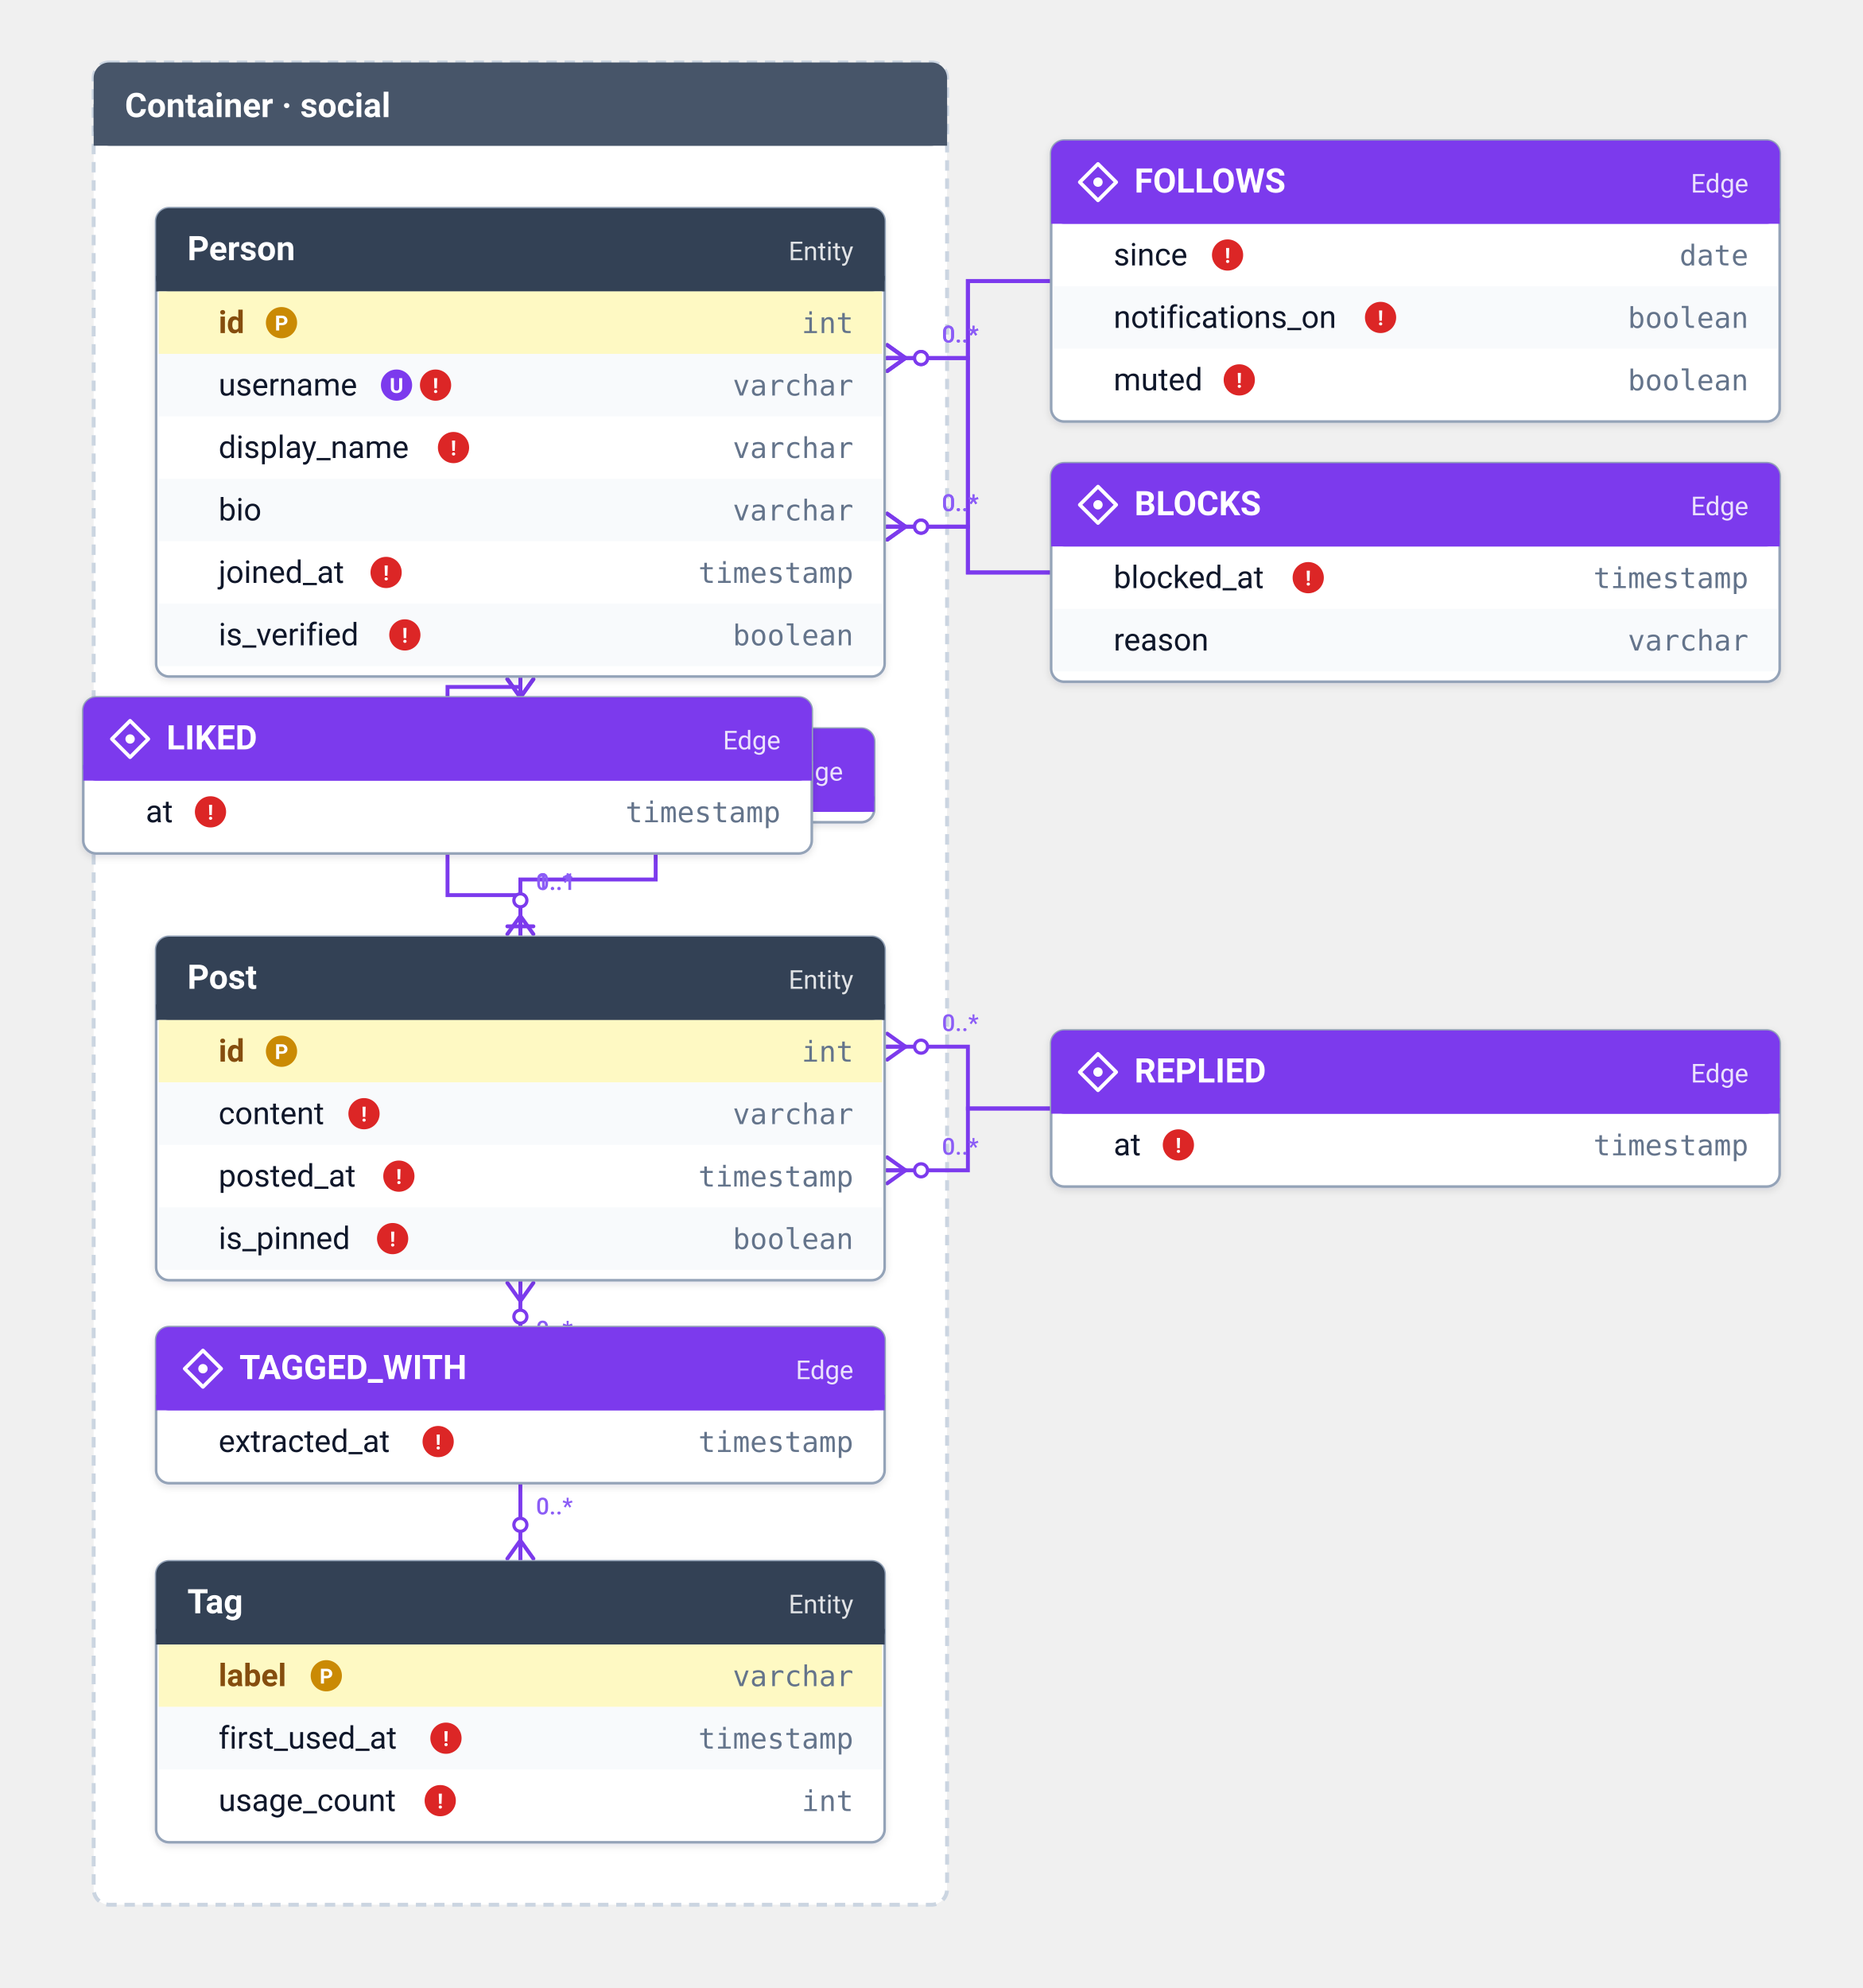
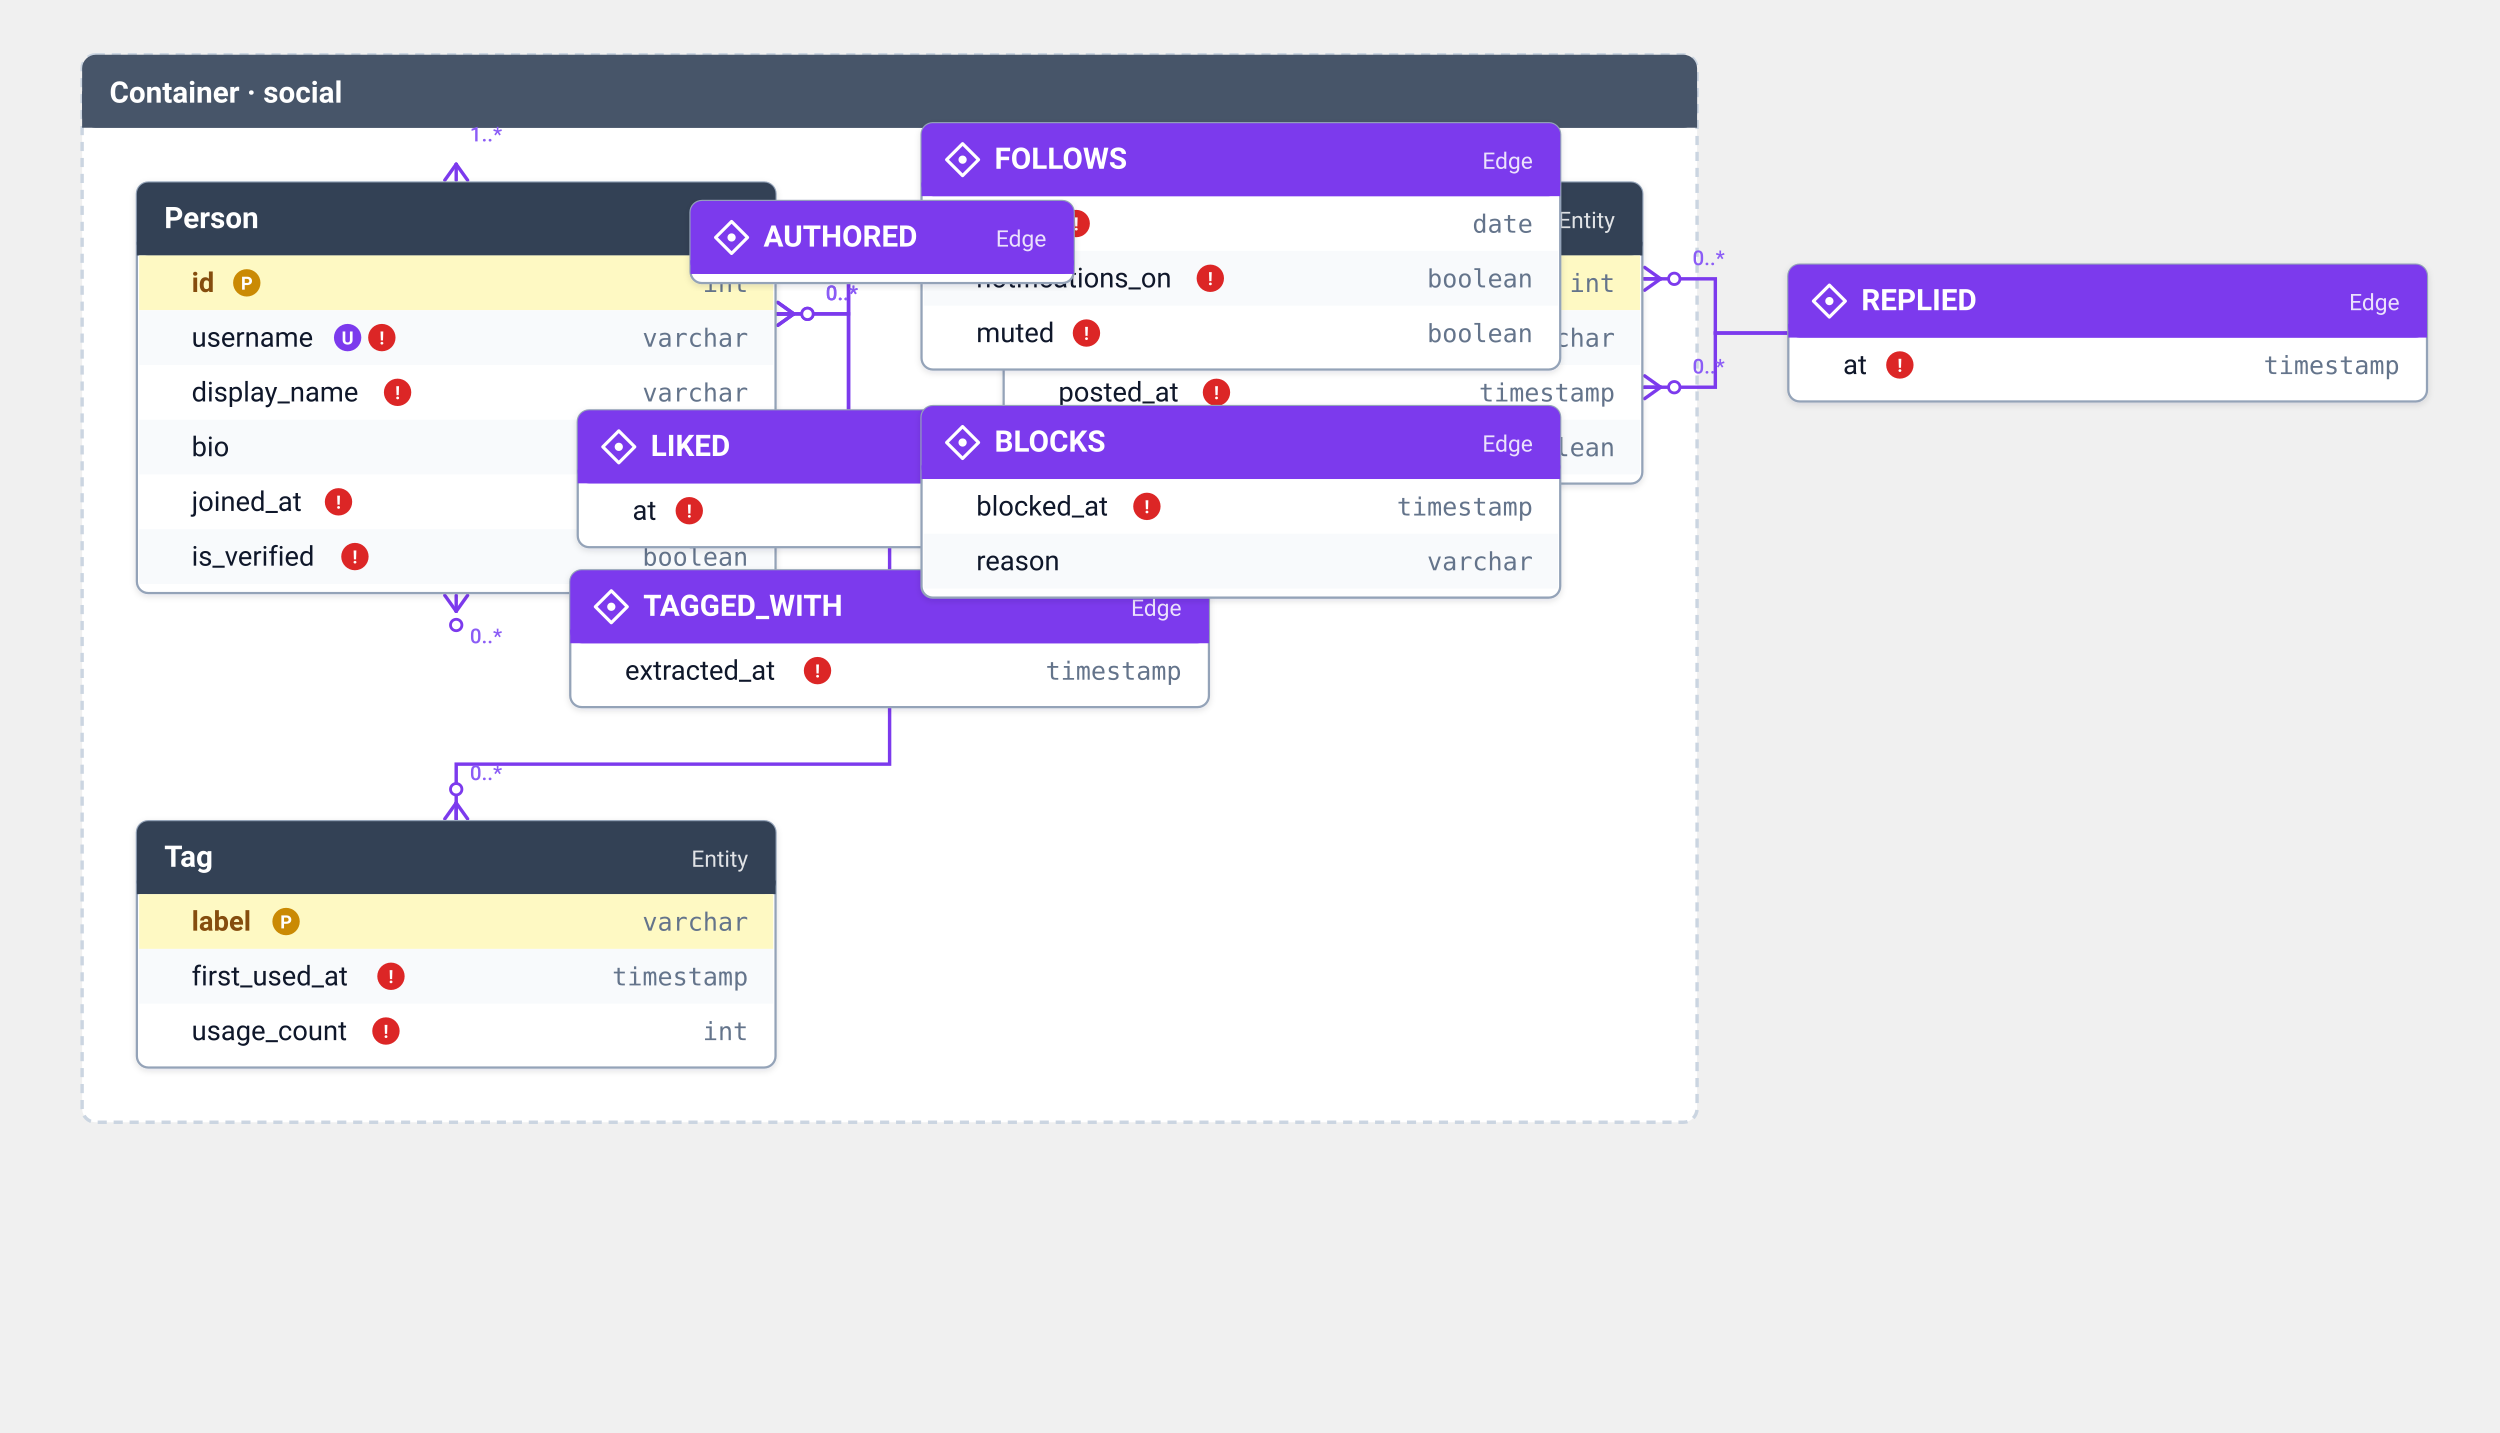
- <svg xmlns="http://www.w3.org/2000/svg" width="716" height="764" viewBox="0 0 716 764" font-family="system-ui, -apple-system, 'Segoe UI', Roboto, Helvetica, Arial, sans-serif">
+ <svg xmlns="http://www.w3.org/2000/svg" width="1096" height="628" viewBox="0 0 1096 628" font-family="system-ui, -apple-system, 'Segoe UI', Roboto, Helvetica, Arial, sans-serif">
  <defs>
    <filter id="entity-shadow" x="-5%" y="-5%" width="110%" height="115%">
      <feDropShadow dx="0" dy="1" stdDeviation="1.5" flood-color="#0f172a" flood-opacity="0.12" />
    </filter>
  </defs>
  <g>
-     <rect x="36" y="24" width="328" height="708" rx="6" fill="white" stroke="#cbd5e1" stroke-width="1.5" stroke-dasharray="4 3" />
-     <rect x="36" y="24" width="328" height="32" fill="#475569" rx="6" />
-     <rect x="36" y="40" width="328" height="16" fill="#475569" />
+     <rect x="36" y="24" width="708" height="468" rx="6" fill="white" stroke="#cbd5e1" stroke-width="1.5" stroke-dasharray="4 3" />
+     <rect x="36" y="24" width="708" height="32" fill="#475569" rx="6" />
+     <rect x="36" y="40" width="708" height="16" fill="#475569" />
    <text x="48" y="45" fill="white" font-size="13" font-weight="600">Container · social</text>
  </g>
  <g>
    <path d="M 340 137.6 L 372 137.6 L 372 108 L 404 108" fill="none" stroke="#7c3aed" stroke-width="1.5" />
    <g stroke="#7c3aed" fill="#7c3aed" stroke-linecap="round" stroke-linejoin="round" transform="translate(340 137.6)">
      <line x1="8" y1="0" x2="1" y2="-5" stroke-width="1.5" fill="none" />
      <line x1="8" y1="0" x2="1" y2="0" stroke-width="1.5" fill="none" />
      <line x1="8" y1="0" x2="1" y2="5" stroke-width="1.5" fill="none" />
      <circle cx="14" cy="0" r="2.5" fill="white" stroke-width="1.25" />
    </g>
    <text x="362" y="131.6" fill="#8b5cf6" font-size="9" font-weight="500" text-anchor="start">0..*</text>
    <path d="M 340 202.4 L 372 202.4 L 372 108 L 404 108" fill="none" stroke="#7c3aed" stroke-width="1.5" />
    <g stroke="#7c3aed" fill="#7c3aed" stroke-linecap="round" stroke-linejoin="round" transform="translate(340 202.4)">
      <line x1="8" y1="0" x2="1" y2="-5" stroke-width="1.5" fill="none" />
      <line x1="8" y1="0" x2="1" y2="0" stroke-width="1.5" fill="none" />
      <line x1="8" y1="0" x2="1" y2="5" stroke-width="1.5" fill="none" />
      <circle cx="14" cy="0" r="2.5" fill="white" stroke-width="1.25" />
    </g>
    <text x="362" y="196.4" fill="#8b5cf6" font-size="9" font-weight="500" text-anchor="start">0..*</text>
  </g>
  <g>
-     <path d="M 200 260 L 200 270 L 252 270 L 252 280" fill="none" stroke="#7c3aed" stroke-width="1.5" />
+     <path d="M 200 80 L 200 102.052 L 386.722 102.052 L 386.722 124.103" fill="none" stroke="#7c3aed" stroke-width="1.5" />
+     <g stroke="#7c3aed" fill="#7c3aed" stroke-linecap="round" stroke-linejoin="round" transform="translate(200 80) rotate(-90)">
+       <line x1="8" y1="0" x2="1" y2="-5" stroke-width="1.5" fill="none" />
+       <line x1="8" y1="0" x2="1" y2="0" stroke-width="1.5" fill="none" />
+       <line x1="8" y1="0" x2="1" y2="5" stroke-width="1.5" fill="none" />
+     </g>
+     <text x="206" y="62" fill="#8b5cf6" font-size="9" font-weight="500" text-anchor="start">1..*</text>
+     <path d="M 580 80 L 580 102.052 L 386.722 102.052 L 386.722 124.103" fill="none" stroke="#7c3aed" stroke-width="1.5" />
+     <g stroke="#7c3aed" fill="#7c3aed" stroke-linecap="round" stroke-linejoin="round" transform="translate(580 80) rotate(-90)">
+       <line x1="4" y1="-5" x2="4" y2="5" stroke-width="1.5" fill="none" />
+     </g>
+     <text x="586" y="62" fill="#8b5cf6" font-size="9" font-weight="500" text-anchor="start">1..1</text>
+   </g>
+   <g>
+     <path d="M 200 260 L 200 219.948 L 393.278 219.948 L 393.278 179.897" fill="none" stroke="#7c3aed" stroke-width="1.5" />
    <g stroke="#7c3aed" fill="#7c3aed" stroke-linecap="round" stroke-linejoin="round" transform="translate(200 260) rotate(90)">
      <line x1="8" y1="0" x2="1" y2="-5" stroke-width="1.5" fill="none" />
      <line x1="8" y1="0" x2="1" y2="0" stroke-width="1.5" fill="none" />
      <line x1="8" y1="0" x2="1" y2="5" stroke-width="1.5" fill="none" />
-     </g>
-     <text x="206" y="282" fill="#8b5cf6" font-size="9" font-weight="500" text-anchor="start">1..*</text>
-     <path d="M 200 360 L 200 338 L 252 338 L 252 316" fill="none" stroke="#7c3aed" stroke-width="1.5" />
+       <circle cx="14" cy="0" r="2.5" fill="white" stroke-width="1.25" />
+     </g>
+     <text x="206" y="282" fill="#8b5cf6" font-size="9" font-weight="500" text-anchor="start">0..*</text>
+     <path d="M 580 212 L 580 195.948 L 393.278 195.948 L 393.278 179.897" fill="none" stroke="#7c3aed" stroke-width="1.5" />
+     <g stroke="#7c3aed" fill="#7c3aed" stroke-linecap="round" stroke-linejoin="round" transform="translate(580 212) rotate(90)">
+       <line x1="8" y1="0" x2="1" y2="-5" stroke-width="1.5" fill="none" />
+       <line x1="8" y1="0" x2="1" y2="0" stroke-width="1.5" fill="none" />
+       <line x1="8" y1="0" x2="1" y2="5" stroke-width="1.5" fill="none" />
+       <circle cx="14" cy="0" r="2.5" fill="white" stroke-width="1.25" />
+     </g>
+     <text x="586" y="234" fill="#8b5cf6" font-size="9" font-weight="500" text-anchor="start">0..*</text>
+   </g>
+   <g>
+     <path d="M 720 122.24 L 752 122.24 L 752 146 L 784 146" fill="none" stroke="#7c3aed" stroke-width="1.5" />
+     <g stroke="#7c3aed" fill="#7c3aed" stroke-linecap="round" stroke-linejoin="round" transform="translate(720 122.24)">
+       <line x1="8" y1="0" x2="1" y2="-5" stroke-width="1.5" fill="none" />
+       <line x1="8" y1="0" x2="1" y2="0" stroke-width="1.5" fill="none" />
+       <line x1="8" y1="0" x2="1" y2="5" stroke-width="1.5" fill="none" />
+       <circle cx="14" cy="0" r="2.5" fill="white" stroke-width="1.25" />
+     </g>
+     <text x="742" y="116.24" fill="#8b5cf6" font-size="9" font-weight="500" text-anchor="start">0..*</text>
+     <path d="M 720 169.76 L 752 169.76 L 752 146 L 784 146" fill="none" stroke="#7c3aed" stroke-width="1.5" />
+     <g stroke="#7c3aed" fill="#7c3aed" stroke-linecap="round" stroke-linejoin="round" transform="translate(720 169.76)">
+       <line x1="8" y1="0" x2="1" y2="-5" stroke-width="1.5" fill="none" />
+       <line x1="8" y1="0" x2="1" y2="0" stroke-width="1.5" fill="none" />
+       <line x1="8" y1="0" x2="1" y2="5" stroke-width="1.5" fill="none" />
+       <circle cx="14" cy="0" r="2.5" fill="white" stroke-width="1.25" />
+     </g>
+     <text x="742" y="163.76" fill="#8b5cf6" font-size="9" font-weight="500" text-anchor="start">0..*</text>
+   </g>
+   <g>
+     <path d="M 580 212 L 580 231 L 390 231 L 390 250" fill="none" stroke="#7c3aed" stroke-width="1.5" />
+     <g stroke="#7c3aed" fill="#7c3aed" stroke-linecap="round" stroke-linejoin="round" transform="translate(580 212) rotate(90)">
+       <line x1="8" y1="0" x2="1" y2="-5" stroke-width="1.5" fill="none" />
+       <line x1="8" y1="0" x2="1" y2="0" stroke-width="1.5" fill="none" />
+       <line x1="8" y1="0" x2="1" y2="5" stroke-width="1.5" fill="none" />
+       <circle cx="14" cy="0" r="2.5" fill="white" stroke-width="1.25" />
+     </g>
+     <text x="586" y="234" fill="#8b5cf6" font-size="9" font-weight="500" text-anchor="start">0..*</text>
+     <path d="M 200 360 L 200 335 L 390 335 L 390 310" fill="none" stroke="#7c3aed" stroke-width="1.5" />
    <g stroke="#7c3aed" fill="#7c3aed" stroke-linecap="round" stroke-linejoin="round" transform="translate(200 360) rotate(-90)">
-       <line x1="4" y1="-5" x2="4" y2="5" stroke-width="1.5" fill="none" />
-     </g>
-     <text x="206" y="342" fill="#8b5cf6" font-size="9" font-weight="500" text-anchor="start">1..1</text>
-   </g>
-   <g>
-     <path d="M 200 260 L 200 264 L 172 264 L 172 268" fill="none" stroke="#7c3aed" stroke-width="1.5" />
-     <g stroke="#7c3aed" fill="#7c3aed" stroke-linecap="round" stroke-linejoin="round" transform="translate(200 260) rotate(90)">
-       <line x1="8" y1="0" x2="1" y2="-5" stroke-width="1.5" fill="none" />
-       <line x1="8" y1="0" x2="1" y2="0" stroke-width="1.5" fill="none" />
-       <line x1="8" y1="0" x2="1" y2="5" stroke-width="1.5" fill="none" />
-       <circle cx="14" cy="0" r="2.5" fill="white" stroke-width="1.25" />
-     </g>
-     <text x="206" y="282" fill="#8b5cf6" font-size="9" font-weight="500" text-anchor="start">0..*</text>
-     <path d="M 200 360 L 200 344 L 172 344 L 172 328" fill="none" stroke="#7c3aed" stroke-width="1.5" />
-     <g stroke="#7c3aed" fill="#7c3aed" stroke-linecap="round" stroke-linejoin="round" transform="translate(200 360) rotate(-90)">
      <line x1="8" y1="0" x2="1" y2="-5" stroke-width="1.5" fill="none" />
      <line x1="8" y1="0" x2="1" y2="0" stroke-width="1.5" fill="none" />
      <line x1="8" y1="0" x2="1" y2="5" stroke-width="1.5" fill="none" />
      <circle cx="14" cy="0" r="2.5" fill="white" stroke-width="1.25" />
    </g>
    <text x="206" y="342" fill="#8b5cf6" font-size="9" font-weight="500" text-anchor="start">0..*</text>
-   </g>
-   <g>
-     <path d="M 340 402.24 L 372 402.24 L 372 426 L 404 426" fill="none" stroke="#7c3aed" stroke-width="1.5" />
-     <g stroke="#7c3aed" fill="#7c3aed" stroke-linecap="round" stroke-linejoin="round" transform="translate(340 402.24)">
-       <line x1="8" y1="0" x2="1" y2="-5" stroke-width="1.5" fill="none" />
-       <line x1="8" y1="0" x2="1" y2="0" stroke-width="1.5" fill="none" />
-       <line x1="8" y1="0" x2="1" y2="5" stroke-width="1.5" fill="none" />
-       <circle cx="14" cy="0" r="2.5" fill="white" stroke-width="1.25" />
-     </g>
-     <text x="362" y="396.24" fill="#8b5cf6" font-size="9" font-weight="500" text-anchor="start">0..*</text>
-     <path d="M 340 449.76 L 372 449.76 L 372 426 L 404 426" fill="none" stroke="#7c3aed" stroke-width="1.5" />
-     <g stroke="#7c3aed" fill="#7c3aed" stroke-linecap="round" stroke-linejoin="round" transform="translate(340 449.76)">
-       <line x1="8" y1="0" x2="1" y2="-5" stroke-width="1.5" fill="none" />
-       <line x1="8" y1="0" x2="1" y2="0" stroke-width="1.5" fill="none" />
-       <line x1="8" y1="0" x2="1" y2="5" stroke-width="1.5" fill="none" />
-       <circle cx="14" cy="0" r="2.5" fill="white" stroke-width="1.25" />
-     </g>
-     <text x="362" y="443.76" fill="#8b5cf6" font-size="9" font-weight="500" text-anchor="start">0..*</text>
-   </g>
-   <g>
-     <path d="M 200 492 L 200 501 L 200 501 L 200 510" fill="none" stroke="#7c3aed" stroke-width="1.5" />
-     <g stroke="#7c3aed" fill="#7c3aed" stroke-linecap="round" stroke-linejoin="round" transform="translate(200 492) rotate(90)">
-       <line x1="8" y1="0" x2="1" y2="-5" stroke-width="1.5" fill="none" />
-       <line x1="8" y1="0" x2="1" y2="0" stroke-width="1.5" fill="none" />
-       <line x1="8" y1="0" x2="1" y2="5" stroke-width="1.5" fill="none" />
-       <circle cx="14" cy="0" r="2.5" fill="white" stroke-width="1.25" />
-     </g>
-     <text x="206" y="514" fill="#8b5cf6" font-size="9" font-weight="500" text-anchor="start">0..*</text>
-     <path d="M 200 600 L 200 585 L 200 585 L 200 570" fill="none" stroke="#7c3aed" stroke-width="1.5" />
-     <g stroke="#7c3aed" fill="#7c3aed" stroke-linecap="round" stroke-linejoin="round" transform="translate(200 600) rotate(-90)">
-       <line x1="8" y1="0" x2="1" y2="-5" stroke-width="1.5" fill="none" />
-       <line x1="8" y1="0" x2="1" y2="0" stroke-width="1.5" fill="none" />
-       <line x1="8" y1="0" x2="1" y2="5" stroke-width="1.5" fill="none" />
-       <circle cx="14" cy="0" r="2.5" fill="white" stroke-width="1.25" />
-     </g>
-     <text x="206" y="582" fill="#8b5cf6" font-size="9" font-weight="500" text-anchor="start">0..*</text>
  </g>
  <g>
    <path d="M 340 137.6 L 372 137.6 L 372 220 L 404 220" fill="none" stroke="#7c3aed" stroke-width="1.5" />
    <g stroke="#7c3aed" fill="#7c3aed" stroke-linecap="round" stroke-linejoin="round" transform="translate(340 137.6)">
      <line x1="8" y1="0" x2="1" y2="-5" stroke-width="1.5" fill="none" />
      <line x1="8" y1="0" x2="1" y2="0" stroke-width="1.5" fill="none" />
      <line x1="8" y1="0" x2="1" y2="5" stroke-width="1.5" fill="none" />
      <circle cx="14" cy="0" r="2.5" fill="white" stroke-width="1.25" />
    </g>
    <text x="362" y="131.6" fill="#8b5cf6" font-size="9" font-weight="500" text-anchor="start">0..*</text>
    <path d="M 340 202.4 L 372 202.4 L 372 220 L 404 220" fill="none" stroke="#7c3aed" stroke-width="1.5" />
    <g stroke="#7c3aed" fill="#7c3aed" stroke-linecap="round" stroke-linejoin="round" transform="translate(340 202.4)">
      <line x1="8" y1="0" x2="1" y2="-5" stroke-width="1.5" fill="none" />
      <line x1="8" y1="0" x2="1" y2="0" stroke-width="1.5" fill="none" />
      <line x1="8" y1="0" x2="1" y2="5" stroke-width="1.5" fill="none" />
      <circle cx="14" cy="0" r="2.5" fill="white" stroke-width="1.25" />
    </g>
    <text x="362" y="196.4" fill="#8b5cf6" font-size="9" font-weight="500" text-anchor="start">0..*</text>
  </g>
  <g>
    <rect x="60" y="80" width="280" height="180" rx="5" fill="white" stroke="#94a3b8" stroke-width="1" filter="url(#entity-shadow)" />
    <rect x="60" y="80" width="280" height="32" fill="#334155" rx="5" />
    <rect x="60" y="106" width="280" height="6" fill="#334155" />
    <text x="72" y="100" fill="white" font-size="13" font-weight="600">Person</text>
    <text x="328" y="100" fill="white" font-size="10" text-anchor="end" opacity="0.85">Entity</text>
    <rect x="61" y="112" width="278" height="24" fill="#fef9c3" />
    <text x="84" y="128" fill="#854d0e" font-size="12" font-weight="600">id</text>
    <text x="328" y="128" fill="#64748b" font-size="11" text-anchor="end" font-family="ui-monospace, SFMono-Regular, Menlo, monospace">int</text>
    <circle cx="108.19" cy="124" r="6" fill="#ca8a04" />
    <text x="108.19" y="127" fill="white" font-size="8" font-weight="700" text-anchor="middle">P</text>
    <rect x="61" y="136" width="278" height="24" fill="#f8fafc" />
    <text x="84" y="152" fill="#0f172a" font-size="12" font-weight="400">username</text>
    <text x="328" y="152" fill="#64748b" font-size="11" text-anchor="end" font-family="ui-monospace, SFMono-Regular, Menlo, monospace">varchar</text>
    <circle cx="152.4" cy="148" r="6" fill="#7c3aed" />
    <text x="152.4" y="151" fill="white" font-size="8" font-weight="700" text-anchor="middle">U</text>
    <circle cx="167.4" cy="148" r="6" fill="#dc2626" />
    <text x="167.4" y="151" fill="white" font-size="8" font-weight="700" text-anchor="middle">!</text>
    <text x="84" y="176" fill="#0f172a" font-size="12" font-weight="400">display_name</text>
    <text x="328" y="176" fill="#64748b" font-size="11" text-anchor="end" font-family="ui-monospace, SFMono-Regular, Menlo, monospace">varchar</text>
    <circle cx="174.3" cy="172" r="6" fill="#dc2626" />
    <text x="174.3" y="175" fill="white" font-size="8" font-weight="700" text-anchor="middle">!</text>
    <rect x="61" y="184" width="278" height="24" fill="#f8fafc" />
    <text x="84" y="200" fill="#0f172a" font-size="12" font-weight="400">bio</text>
    <text x="328" y="200" fill="#64748b" font-size="11" text-anchor="end" font-family="ui-monospace, SFMono-Regular, Menlo, monospace">varchar</text>
    <text x="84" y="224" fill="#0f172a" font-size="12" font-weight="400">joined_at</text>
    <text x="328" y="224" fill="#64748b" font-size="11" text-anchor="end" font-family="ui-monospace, SFMono-Regular, Menlo, monospace">timestamp</text>
    <circle cx="148.4" cy="220" r="6" fill="#dc2626" />
    <text x="148.4" y="223" fill="white" font-size="8" font-weight="700" text-anchor="middle">!</text>
    <rect x="61" y="232" width="278" height="24" fill="#f8fafc" />
    <text x="84" y="248" fill="#0f172a" font-size="12" font-weight="400">is_verified</text>
    <text x="328" y="248" fill="#64748b" font-size="11" text-anchor="end" font-family="ui-monospace, SFMono-Regular, Menlo, monospace">boolean</text>
    <circle cx="155.6" cy="244" r="6" fill="#dc2626" />
    <text x="155.6" y="247" fill="white" font-size="8" font-weight="700" text-anchor="middle">!</text>
  </g>
  <g>
-     <rect x="60" y="360" width="280" height="132" rx="5" fill="white" stroke="#94a3b8" stroke-width="1" filter="url(#entity-shadow)" />
+     <rect x="440" y="80" width="280" height="132" rx="5" fill="white" stroke="#94a3b8" stroke-width="1" filter="url(#entity-shadow)" />
+     <rect x="440" y="80" width="280" height="32" fill="#334155" rx="5" />
+     <rect x="440" y="106" width="280" height="6" fill="#334155" />
+     <text x="452" y="100" fill="white" font-size="13" font-weight="600">Post</text>
+     <text x="708" y="100" fill="white" font-size="10" text-anchor="end" opacity="0.85">Entity</text>
+     <rect x="441" y="112" width="278" height="24" fill="#fef9c3" />
+     <text x="464" y="128" fill="#854d0e" font-size="12" font-weight="600">id</text>
+     <text x="708" y="128" fill="#64748b" font-size="11" text-anchor="end" font-family="ui-monospace, SFMono-Regular, Menlo, monospace">int</text>
+     <circle cx="488.19" cy="124" r="6" fill="#ca8a04" />
+     <text x="488.19" y="127" fill="white" font-size="8" font-weight="700" text-anchor="middle">P</text>
+     <rect x="441" y="136" width="278" height="24" fill="#f8fafc" />
+     <text x="464" y="152" fill="#0f172a" font-size="12" font-weight="400">content</text>
+     <text x="708" y="152" fill="#64748b" font-size="11" text-anchor="end" font-family="ui-monospace, SFMono-Regular, Menlo, monospace">varchar</text>
+     <circle cx="519.9" cy="148" r="6" fill="#dc2626" />
+     <text x="519.9" y="151" fill="white" font-size="8" font-weight="700" text-anchor="middle">!</text>
+     <text x="464" y="176" fill="#0f172a" font-size="12" font-weight="400">posted_at</text>
+     <text x="708" y="176" fill="#64748b" font-size="11" text-anchor="end" font-family="ui-monospace, SFMono-Regular, Menlo, monospace">timestamp</text>
+     <circle cx="533.3" cy="172" r="6" fill="#dc2626" />
+     <text x="533.3" y="175" fill="white" font-size="8" font-weight="700" text-anchor="middle">!</text>
+     <rect x="441" y="184" width="278" height="24" fill="#f8fafc" />
+     <text x="464" y="200" fill="#0f172a" font-size="12" font-weight="400">is_pinned</text>
+     <text x="708" y="200" fill="#64748b" font-size="11" text-anchor="end" font-family="ui-monospace, SFMono-Regular, Menlo, monospace">boolean</text>
+     <circle cx="530.9" cy="196" r="6" fill="#dc2626" />
+     <text x="530.9" y="199" fill="white" font-size="8" font-weight="700" text-anchor="middle">!</text>
+   </g>
+   <g>
+     <rect x="60" y="360" width="280" height="108" rx="5" fill="white" stroke="#94a3b8" stroke-width="1" filter="url(#entity-shadow)" />
    <rect x="60" y="360" width="280" height="32" fill="#334155" rx="5" />
    <rect x="60" y="386" width="280" height="6" fill="#334155" />
-     <text x="72" y="380" fill="white" font-size="13" font-weight="600">Post</text>
+     <text x="72" y="380" fill="white" font-size="13" font-weight="600">Tag</text>
    <text x="328" y="380" fill="white" font-size="10" text-anchor="end" opacity="0.85">Entity</text>
    <rect x="61" y="392" width="278" height="24" fill="#fef9c3" />
-     <text x="84" y="408" fill="#854d0e" font-size="12" font-weight="600">id</text>
-     <text x="328" y="408" fill="#64748b" font-size="11" text-anchor="end" font-family="ui-monospace, SFMono-Regular, Menlo, monospace">int</text>
-     <circle cx="108.19" cy="404" r="6" fill="#ca8a04" />
-     <text x="108.19" y="407" fill="white" font-size="8" font-weight="700" text-anchor="middle">P</text>
+     <text x="84" y="408" fill="#854d0e" font-size="12" font-weight="600">label</text>
+     <text x="328" y="408" fill="#64748b" font-size="11" text-anchor="end" font-family="ui-monospace, SFMono-Regular, Menlo, monospace">varchar</text>
+     <circle cx="125.41" cy="404" r="6" fill="#ca8a04" />
+     <text x="125.41" y="407" fill="white" font-size="8" font-weight="700" text-anchor="middle">P</text>
    <rect x="61" y="416" width="278" height="24" fill="#f8fafc" />
-     <text x="84" y="432" fill="#0f172a" font-size="12" font-weight="400">content</text>
-     <text x="328" y="432" fill="#64748b" font-size="11" text-anchor="end" font-family="ui-monospace, SFMono-Regular, Menlo, monospace">varchar</text>
-     <circle cx="139.9" cy="428" r="6" fill="#dc2626" />
-     <text x="139.9" y="431" fill="white" font-size="8" font-weight="700" text-anchor="middle">!</text>
-     <text x="84" y="456" fill="#0f172a" font-size="12" font-weight="400">posted_at</text>
-     <text x="328" y="456" fill="#64748b" font-size="11" text-anchor="end" font-family="ui-monospace, SFMono-Regular, Menlo, monospace">timestamp</text>
-     <circle cx="153.3" cy="452" r="6" fill="#dc2626" />
-     <text x="153.3" y="455" fill="white" font-size="8" font-weight="700" text-anchor="middle">!</text>
-     <rect x="61" y="464" width="278" height="24" fill="#f8fafc" />
-     <text x="84" y="480" fill="#0f172a" font-size="12" font-weight="400">is_pinned</text>
-     <text x="328" y="480" fill="#64748b" font-size="11" text-anchor="end" font-family="ui-monospace, SFMono-Regular, Menlo, monospace">boolean</text>
-     <circle cx="150.9" cy="476" r="6" fill="#dc2626" />
-     <text x="150.9" y="479" fill="white" font-size="8" font-weight="700" text-anchor="middle">!</text>
-   </g>
-   <g>
-     <rect x="60" y="600" width="280" height="108" rx="5" fill="white" stroke="#94a3b8" stroke-width="1" filter="url(#entity-shadow)" />
-     <rect x="60" y="600" width="280" height="32" fill="#334155" rx="5" />
-     <rect x="60" y="626" width="280" height="6" fill="#334155" />
-     <text x="72" y="620" fill="white" font-size="13" font-weight="600">Tag</text>
-     <text x="328" y="620" fill="white" font-size="10" text-anchor="end" opacity="0.85">Entity</text>
-     <rect x="61" y="632" width="278" height="24" fill="#fef9c3" />
-     <text x="84" y="648" fill="#854d0e" font-size="12" font-weight="600">label</text>
-     <text x="328" y="648" fill="#64748b" font-size="11" text-anchor="end" font-family="ui-monospace, SFMono-Regular, Menlo, monospace">varchar</text>
-     <circle cx="125.41" cy="644" r="6" fill="#ca8a04" />
-     <text x="125.41" y="647" fill="white" font-size="8" font-weight="700" text-anchor="middle">P</text>
-     <rect x="61" y="656" width="278" height="24" fill="#f8fafc" />
-     <text x="84" y="672" fill="#0f172a" font-size="12" font-weight="400">first_used_at</text>
-     <text x="328" y="672" fill="#64748b" font-size="11" text-anchor="end" font-family="ui-monospace, SFMono-Regular, Menlo, monospace">timestamp</text>
-     <circle cx="171.4" cy="668" r="6" fill="#dc2626" />
-     <text x="171.4" y="671" fill="white" font-size="8" font-weight="700" text-anchor="middle">!</text>
-     <text x="84" y="696" fill="#0f172a" font-size="12" font-weight="400">usage_count</text>
-     <text x="328" y="696" fill="#64748b" font-size="11" text-anchor="end" font-family="ui-monospace, SFMono-Regular, Menlo, monospace">int</text>
-     <circle cx="169.2" cy="692" r="6" fill="#dc2626" />
-     <text x="169.2" y="695" fill="white" font-size="8" font-weight="700" text-anchor="middle">!</text>
+     <text x="84" y="432" fill="#0f172a" font-size="12" font-weight="400">first_used_at</text>
+     <text x="328" y="432" fill="#64748b" font-size="11" text-anchor="end" font-family="ui-monospace, SFMono-Regular, Menlo, monospace">timestamp</text>
+     <circle cx="171.4" cy="428" r="6" fill="#dc2626" />
+     <text x="171.4" y="431" fill="white" font-size="8" font-weight="700" text-anchor="middle">!</text>
+     <text x="84" y="456" fill="#0f172a" font-size="12" font-weight="400">usage_count</text>
+     <text x="328" y="456" fill="#64748b" font-size="11" text-anchor="end" font-family="ui-monospace, SFMono-Regular, Menlo, monospace">int</text>
+     <circle cx="169.2" cy="452" r="6" fill="#dc2626" />
+     <text x="169.2" y="455" fill="white" font-size="8" font-weight="700" text-anchor="middle">!</text>
  </g>
  <g>
    <rect x="404" y="54" width="280" height="108" rx="5" fill="white" stroke="#94a3b8" stroke-width="1" filter="url(#entity-shadow)" />
    <rect x="404" y="54" width="280" height="32" fill="#7c3aed" rx="5" />
    <rect x="404" y="80" width="280" height="6" fill="#7c3aed" />
    <path d="M 422 63 L 429 70 L 422 77 L 415 70 Z" fill="none" stroke="white" stroke-width="1.4" stroke-linejoin="round" />
    <circle cx="422" cy="70" r="1.8" fill="white" />
    <text x="436" y="74" fill="white" font-size="13" font-weight="600">FOLLOWS</text>
    <text x="672" y="74" fill="white" font-size="10" text-anchor="end" opacity="0.85">Edge</text>
    <text x="428" y="102" fill="#0f172a" font-size="12" font-weight="400">since</text>
    <text x="672" y="102" fill="#64748b" font-size="11" text-anchor="end" font-family="ui-monospace, SFMono-Regular, Menlo, monospace">date</text>
    <circle cx="471.8" cy="98" r="6" fill="#dc2626" />
    <text x="471.8" y="101" fill="white" font-size="8" font-weight="700" text-anchor="middle">!</text>
    <rect x="405" y="110" width="278" height="24" fill="#f8fafc" />
    <text x="428" y="126" fill="#0f172a" font-size="12" font-weight="400">notifications_on</text>
    <text x="672" y="126" fill="#64748b" font-size="11" text-anchor="end" font-family="ui-monospace, SFMono-Regular, Menlo, monospace">boolean</text>
    <circle cx="530.6" cy="122" r="6" fill="#dc2626" />
    <text x="530.6" y="125" fill="white" font-size="8" font-weight="700" text-anchor="middle">!</text>
    <text x="428" y="150" fill="#0f172a" font-size="12" font-weight="400">muted</text>
    <text x="672" y="150" fill="#64748b" font-size="11" text-anchor="end" font-family="ui-monospace, SFMono-Regular, Menlo, monospace">boolean</text>
    <circle cx="476.3" cy="146" r="6" fill="#dc2626" />
    <text x="476.3" y="149" fill="white" font-size="8" font-weight="700" text-anchor="middle">!</text>
  </g>
  <g>
-     <rect x="168" y="280" width="168" height="36" rx="5" fill="white" stroke="#94a3b8" stroke-width="1" filter="url(#entity-shadow)" />
-     <rect x="168" y="280" width="168" height="32" fill="#7c3aed" rx="5" />
-     <rect x="168" y="306" width="168" height="6" fill="#7c3aed" />
-     <path d="M 186 289 L 193 296 L 186 303 L 179 296 Z" fill="none" stroke="white" stroke-width="1.4" stroke-linejoin="round" />
-     <circle cx="186" cy="296" r="1.8" fill="white" />
-     <text x="200" y="300" fill="white" font-size="13" font-weight="600">AUTHORED</text>
-     <text x="324" y="300" fill="white" font-size="10" text-anchor="end" opacity="0.85">Edge</text>
-   </g>
-   <g>
-     <rect x="32" y="268" width="280" height="60" rx="5" fill="white" stroke="#94a3b8" stroke-width="1" filter="url(#entity-shadow)" />
-     <rect x="32" y="268" width="280" height="32" fill="#7c3aed" rx="5" />
-     <rect x="32" y="294" width="280" height="6" fill="#7c3aed" />
-     <path d="M 50 277 L 57 284 L 50 291 L 43 284 Z" fill="none" stroke="white" stroke-width="1.4" stroke-linejoin="round" />
-     <circle cx="50" cy="284" r="1.8" fill="white" />
-     <text x="64" y="288" fill="white" font-size="13" font-weight="600">LIKED</text>
-     <text x="300" y="288" fill="white" font-size="10" text-anchor="end" opacity="0.85">Edge</text>
-     <text x="56" y="316" fill="#0f172a" font-size="12" font-weight="400">at</text>
-     <text x="300" y="316" fill="#64748b" font-size="11" text-anchor="end" font-family="ui-monospace, SFMono-Regular, Menlo, monospace">timestamp</text>
-     <circle cx="80.9" cy="312" r="6" fill="#dc2626" />
-     <text x="80.9" y="315" fill="white" font-size="8" font-weight="700" text-anchor="middle">!</text>
-   </g>
-   <g>
-     <rect x="404" y="396" width="280" height="60" rx="5" fill="white" stroke="#94a3b8" stroke-width="1" filter="url(#entity-shadow)" />
-     <rect x="404" y="396" width="280" height="32" fill="#7c3aed" rx="5" />
-     <rect x="404" y="422" width="280" height="6" fill="#7c3aed" />
-     <path d="M 422 405 L 429 412 L 422 419 L 415 412 Z" fill="none" stroke="white" stroke-width="1.4" stroke-linejoin="round" />
-     <circle cx="422" cy="412" r="1.8" fill="white" />
-     <text x="436" y="416" fill="white" font-size="13" font-weight="600">REPLIED</text>
-     <text x="672" y="416" fill="white" font-size="10" text-anchor="end" opacity="0.85">Edge</text>
-     <text x="428" y="444" fill="#0f172a" font-size="12" font-weight="400">at</text>
-     <text x="672" y="444" fill="#64748b" font-size="11" text-anchor="end" font-family="ui-monospace, SFMono-Regular, Menlo, monospace">timestamp</text>
-     <circle cx="452.9" cy="440" r="6" fill="#dc2626" />
-     <text x="452.9" y="443" fill="white" font-size="8" font-weight="700" text-anchor="middle">!</text>
-   </g>
-   <g>
-     <rect x="60" y="510" width="280" height="60" rx="5" fill="white" stroke="#94a3b8" stroke-width="1" filter="url(#entity-shadow)" />
-     <rect x="60" y="510" width="280" height="32" fill="#7c3aed" rx="5" />
-     <rect x="60" y="536" width="280" height="6" fill="#7c3aed" />
-     <path d="M 78 519 L 85 526 L 78 533 L 71 526 Z" fill="none" stroke="white" stroke-width="1.4" stroke-linejoin="round" />
-     <circle cx="78" cy="526" r="1.8" fill="white" />
-     <text x="92" y="530" fill="white" font-size="13" font-weight="600">TAGGED_WITH</text>
-     <text x="328" y="530" fill="white" font-size="10" text-anchor="end" opacity="0.85">Edge</text>
-     <text x="84" y="558" fill="#0f172a" font-size="12" font-weight="400">extracted_at</text>
-     <text x="328" y="558" fill="#64748b" font-size="11" text-anchor="end" font-family="ui-monospace, SFMono-Regular, Menlo, monospace">timestamp</text>
-     <circle cx="168.4" cy="554" r="6" fill="#dc2626" />
-     <text x="168.4" y="557" fill="white" font-size="8" font-weight="700" text-anchor="middle">!</text>
+     <rect x="302.722" y="88.103" width="168" height="36" rx="5" fill="white" stroke="#94a3b8" stroke-width="1" filter="url(#entity-shadow)" />
+     <rect x="302.722" y="88.103" width="168" height="32" fill="#7c3aed" rx="5" />
+     <rect x="302.722" y="114.103" width="168" height="6" fill="#7c3aed" />
+     <path d="M 320.722 97.103 L 327.722 104.103 L 320.722 111.103 L 313.722 104.103 Z" fill="none" stroke="white" stroke-width="1.4" stroke-linejoin="round" />
+     <circle cx="320.722" cy="104.103" r="1.8" fill="white" />
+     <text x="334.722" y="108.103" fill="white" font-size="13" font-weight="600">AUTHORED</text>
+     <text x="458.722" y="108.103" fill="white" font-size="10" text-anchor="end" opacity="0.85">Edge</text>
+   </g>
+   <g>
+     <rect x="253.278" y="179.897" width="280" height="60" rx="5" fill="white" stroke="#94a3b8" stroke-width="1" filter="url(#entity-shadow)" />
+     <rect x="253.278" y="179.897" width="280" height="32" fill="#7c3aed" rx="5" />
+     <rect x="253.278" y="205.897" width="280" height="6" fill="#7c3aed" />
+     <path d="M 271.278 188.897 L 278.278 195.897 L 271.278 202.897 L 264.278 195.897 Z" fill="none" stroke="white" stroke-width="1.4" stroke-linejoin="round" />
+     <circle cx="271.278" cy="195.897" r="1.8" fill="white" />
+     <text x="285.278" y="199.897" fill="white" font-size="13" font-weight="600">LIKED</text>
+     <text x="521.278" y="199.897" fill="white" font-size="10" text-anchor="end" opacity="0.85">Edge</text>
+     <text x="277.278" y="227.897" fill="#0f172a" font-size="12" font-weight="400">at</text>
+     <text x="521.278" y="227.897" fill="#64748b" font-size="11" text-anchor="end" font-family="ui-monospace, SFMono-Regular, Menlo, monospace">timestamp</text>
+     <circle cx="302.18" cy="223.897" r="6" fill="#dc2626" />
+     <text x="302.18" y="226.897" fill="white" font-size="8" font-weight="700" text-anchor="middle">!</text>
+   </g>
+   <g>
+     <rect x="784" y="116" width="280" height="60" rx="5" fill="white" stroke="#94a3b8" stroke-width="1" filter="url(#entity-shadow)" />
+     <rect x="784" y="116" width="280" height="32" fill="#7c3aed" rx="5" />
+     <rect x="784" y="142" width="280" height="6" fill="#7c3aed" />
+     <path d="M 802 125 L 809 132 L 802 139 L 795 132 Z" fill="none" stroke="white" stroke-width="1.4" stroke-linejoin="round" />
+     <circle cx="802" cy="132" r="1.8" fill="white" />
+     <text x="816" y="136" fill="white" font-size="13" font-weight="600">REPLIED</text>
+     <text x="1052" y="136" fill="white" font-size="10" text-anchor="end" opacity="0.85">Edge</text>
+     <text x="808" y="164" fill="#0f172a" font-size="12" font-weight="400">at</text>
+     <text x="1052" y="164" fill="#64748b" font-size="11" text-anchor="end" font-family="ui-monospace, SFMono-Regular, Menlo, monospace">timestamp</text>
+     <circle cx="832.9" cy="160" r="6" fill="#dc2626" />
+     <text x="832.9" y="163" fill="white" font-size="8" font-weight="700" text-anchor="middle">!</text>
+   </g>
+   <g>
+     <rect x="250" y="250" width="280" height="60" rx="5" fill="white" stroke="#94a3b8" stroke-width="1" filter="url(#entity-shadow)" />
+     <rect x="250" y="250" width="280" height="32" fill="#7c3aed" rx="5" />
+     <rect x="250" y="276" width="280" height="6" fill="#7c3aed" />
+     <path d="M 268 259 L 275 266 L 268 273 L 261 266 Z" fill="none" stroke="white" stroke-width="1.4" stroke-linejoin="round" />
+     <circle cx="268" cy="266" r="1.8" fill="white" />
+     <text x="282" y="270" fill="white" font-size="13" font-weight="600">TAGGED_WITH</text>
+     <text x="518" y="270" fill="white" font-size="10" text-anchor="end" opacity="0.85">Edge</text>
+     <text x="274" y="298" fill="#0f172a" font-size="12" font-weight="400">extracted_at</text>
+     <text x="518" y="298" fill="#64748b" font-size="11" text-anchor="end" font-family="ui-monospace, SFMono-Regular, Menlo, monospace">timestamp</text>
+     <circle cx="358.4" cy="294" r="6" fill="#dc2626" />
+     <text x="358.4" y="297" fill="white" font-size="8" font-weight="700" text-anchor="middle">!</text>
  </g>
  <g>
    <rect x="404" y="178" width="280" height="84" rx="5" fill="white" stroke="#94a3b8" stroke-width="1" filter="url(#entity-shadow)" />
    <rect x="404" y="178" width="280" height="32" fill="#7c3aed" rx="5" />
    <rect x="404" y="204" width="280" height="6" fill="#7c3aed" />
    <path d="M 422 187 L 429 194 L 422 201 L 415 194 Z" fill="none" stroke="white" stroke-width="1.4" stroke-linejoin="round" />
    <circle cx="422" cy="194" r="1.8" fill="white" />
    <text x="436" y="198" fill="white" font-size="13" font-weight="600">BLOCKS</text>
    <text x="672" y="198" fill="white" font-size="10" text-anchor="end" opacity="0.85">Edge</text>
    <text x="428" y="226" fill="#0f172a" font-size="12" font-weight="400">blocked_at</text>
    <text x="672" y="226" fill="#64748b" font-size="11" text-anchor="end" font-family="ui-monospace, SFMono-Regular, Menlo, monospace">timestamp</text>
    <circle cx="502.8" cy="222" r="6" fill="#dc2626" />
    <text x="502.8" y="225" fill="white" font-size="8" font-weight="700" text-anchor="middle">!</text>
    <rect x="405" y="234" width="278" height="24" fill="#f8fafc" />
    <text x="428" y="250" fill="#0f172a" font-size="12" font-weight="400">reason</text>
    <text x="672" y="250" fill="#64748b" font-size="11" text-anchor="end" font-family="ui-monospace, SFMono-Regular, Menlo, monospace">varchar</text>
  </g>
</svg>
